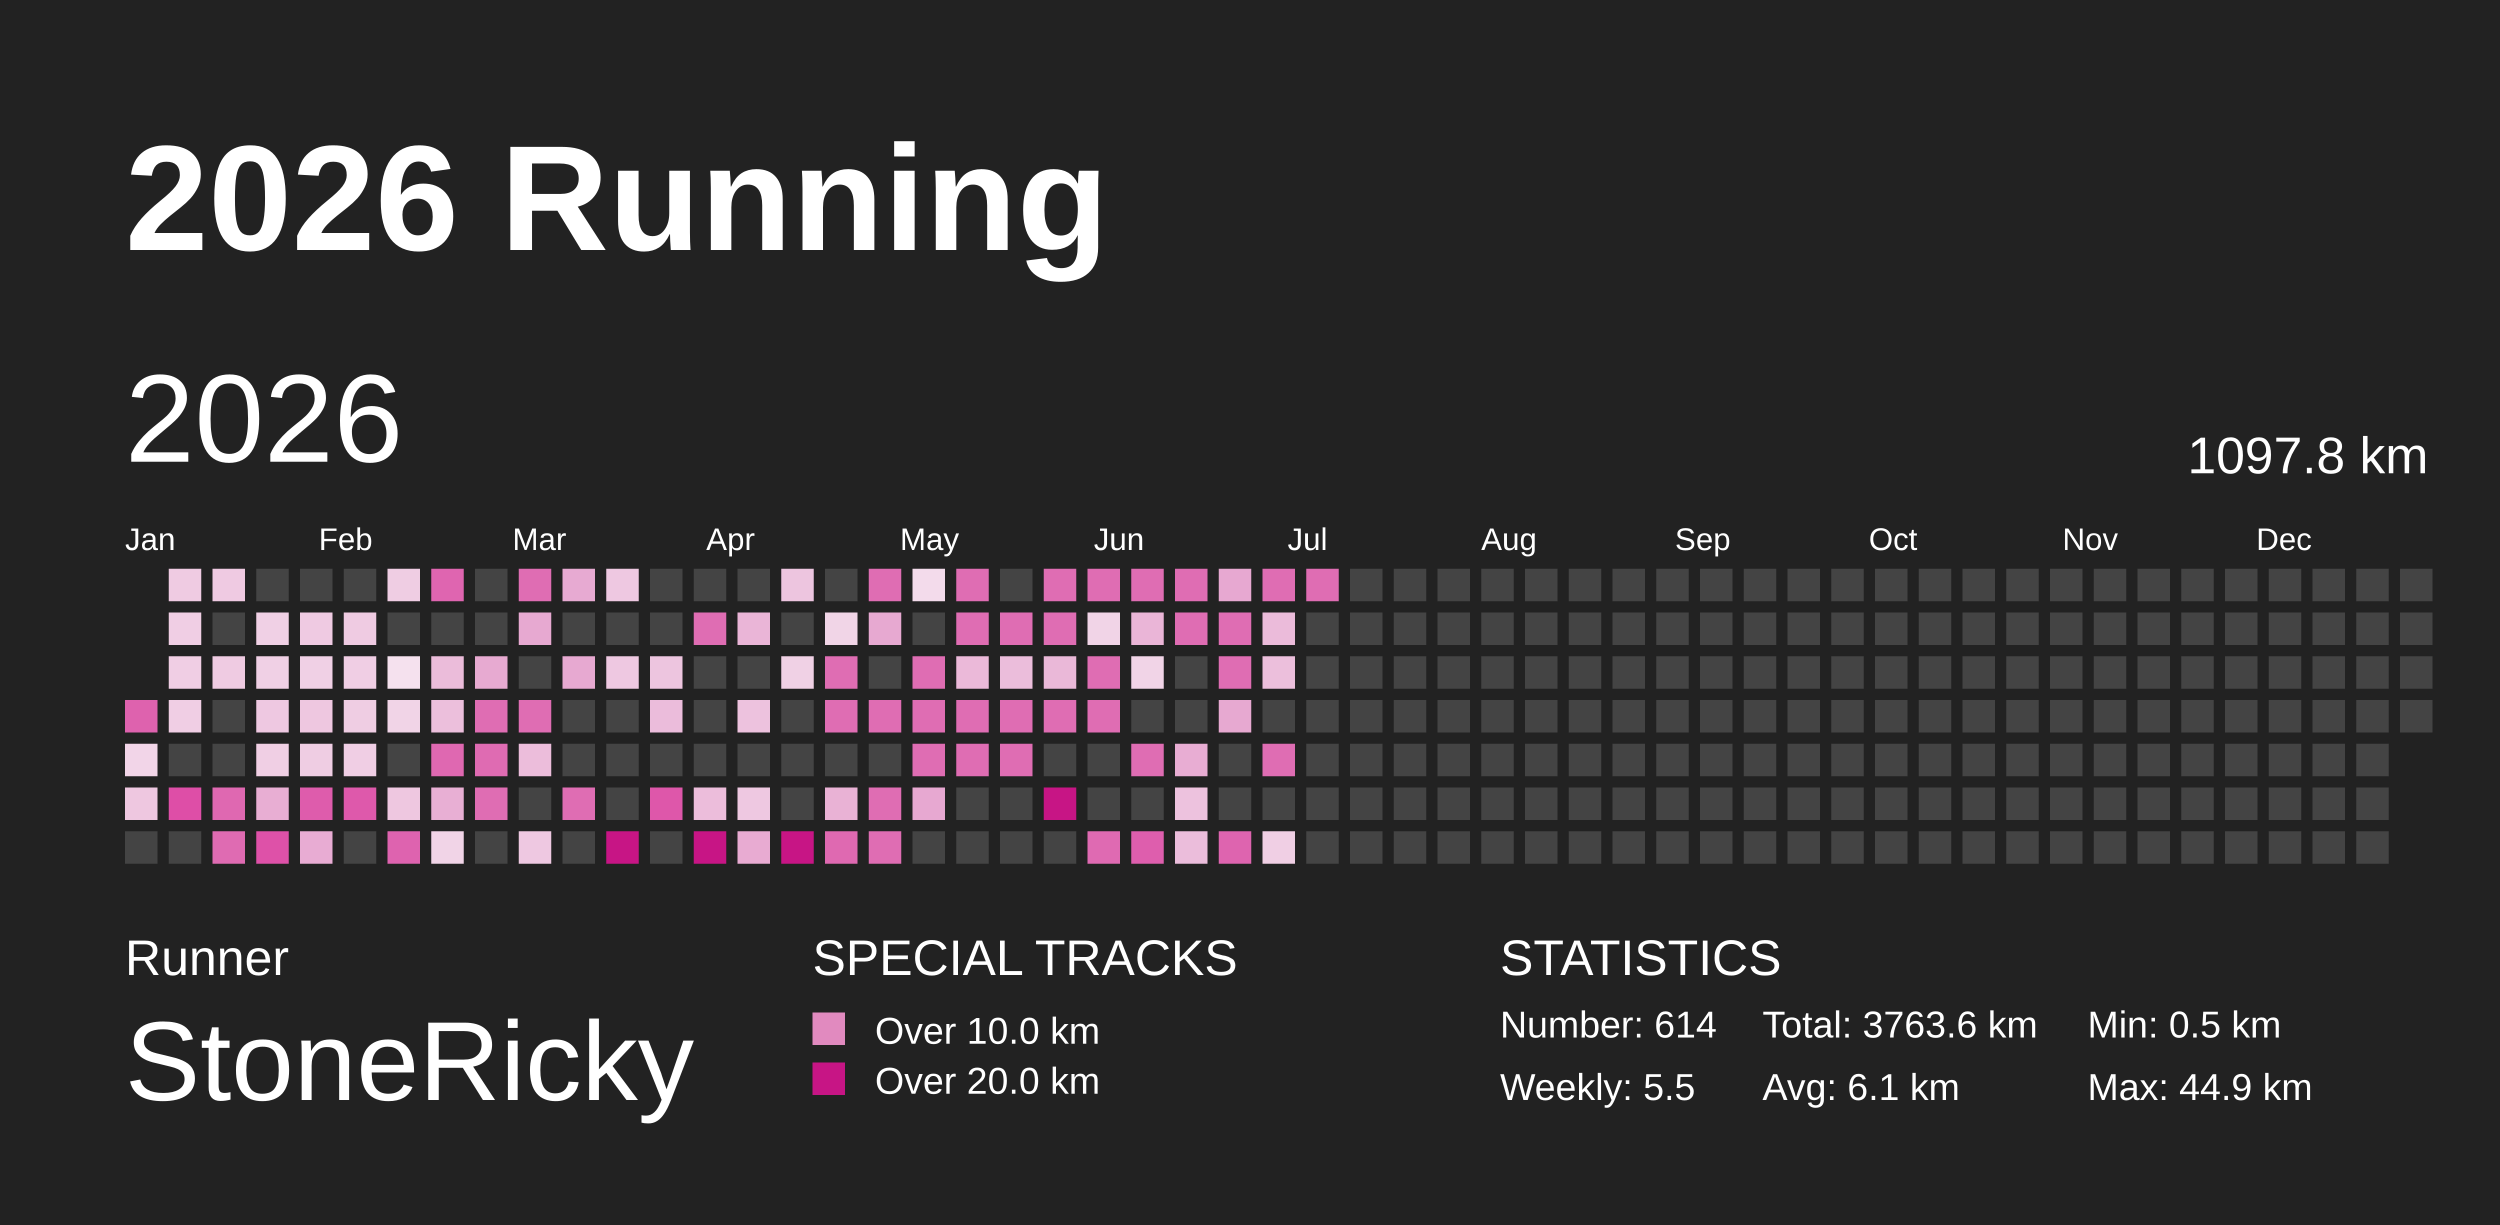
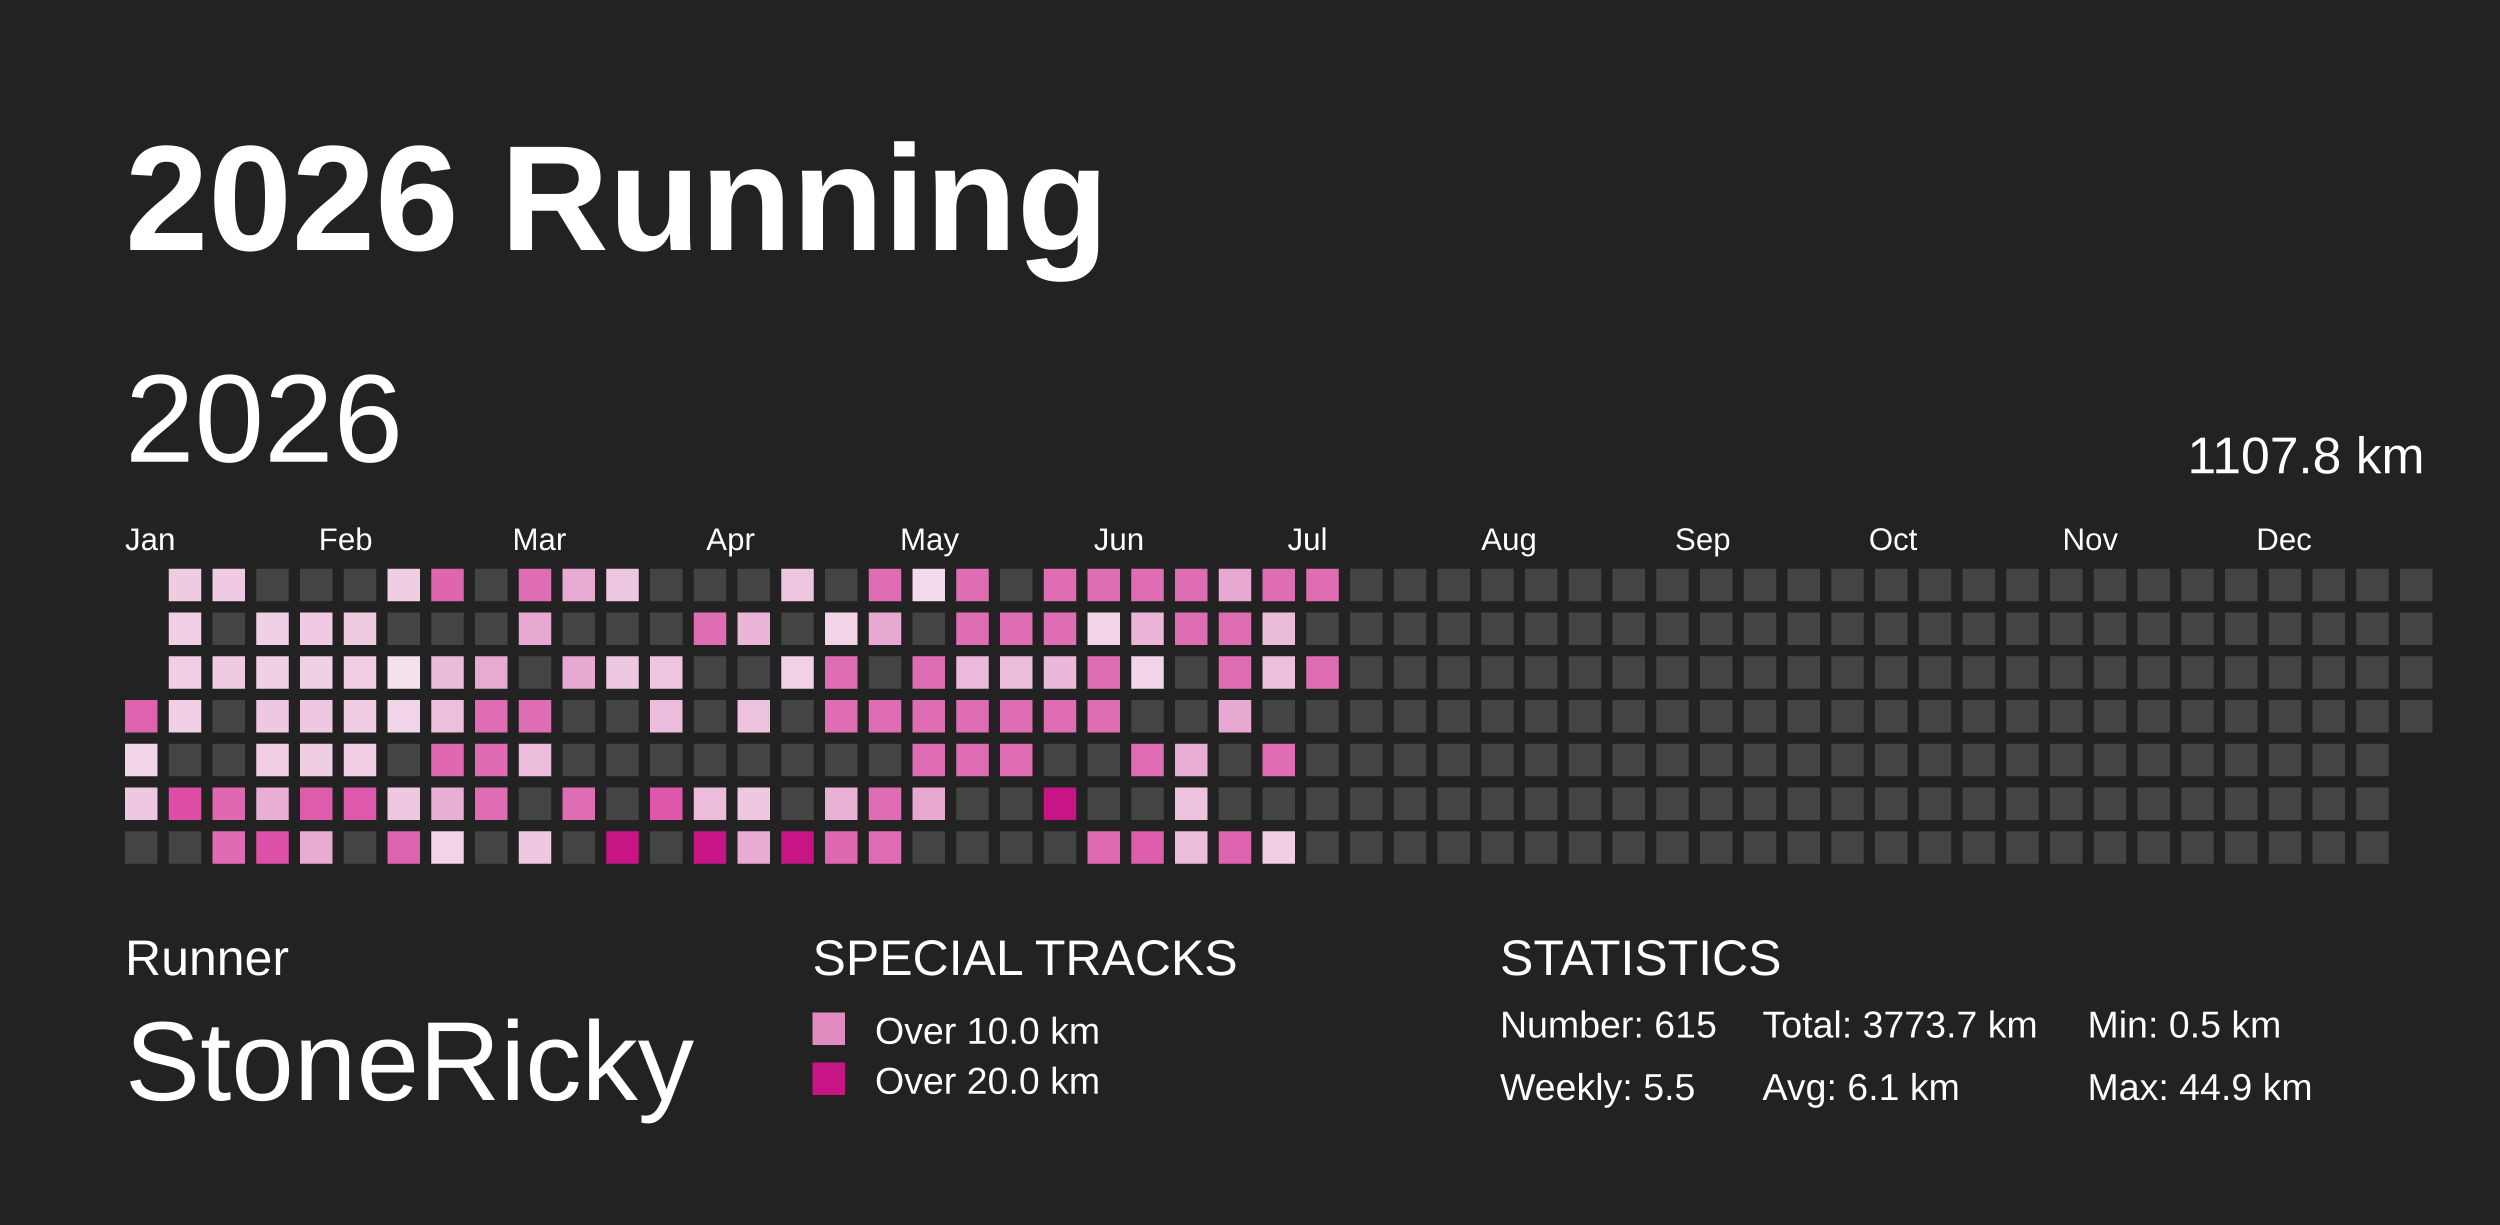
<svg xmlns="http://www.w3.org/2000/svg" baseProfile="full" height="98mm" version="1.1" viewBox="0,0,200,98" width="200mm">
  <defs>
    <pattern height="2" id="indoor-stripe" patternUnits="userSpaceOnUse" width="2">
      <line stroke="white" stroke-opacity="0.45" stroke-width="0.5" x1="0" x2="2" y1="2" y2="0" />
    </pattern>
  </defs>
  <rect fill="#222222" height="98" width="200" x="0" y="0" />
  <text fill="#FFFFFF" style="font-size:12px; font-family:Arial; font-weight:bold;" x="10" y="20">2026 Running</text>
  <text fill="#FFFFFF" style="font-size:4px; font-family:Arial" x="10" y="78">Runner</text>
  <text fill="#FFFFFF" style="font-size:9px; font-family:Arial" x="10" y="88">StoneRicky</text>
  <text fill="#FFFFFF" style="font-size:4px; font-family:Arial" x="65" y="78">SPECIAL TRACKS</text>
  <rect fill="#E18ABF" height="2.6" width="2.6" x="65" y="81" />
  <text fill="#FFFFFF" style="font-size:3px; font-family:Arial" x="70" y="83.5">Over 10.0 km</text>
  <rect fill="#C71585" height="2.6" width="2.6" x="65" y="85" />
  <text fill="#FFFFFF" style="font-size:3px; font-family:Arial" x="70" y="87.5">Over 20.0 km</text>
  <text fill="#FFFFFF" style="font-size:4px; font-family:Arial" x="120" y="78">STATISTICS</text>
-   <text fill="#FFFFFF" style="font-size:3px; font-family:Arial" x="120" y="83">Number: 614</text>
+   <text fill="#FFFFFF" style="font-size:3px; font-family:Arial" x="120" y="83">Number: 615</text>
  <text fill="#FFFFFF" style="font-size:3px; font-family:Arial" x="120" y="88">Weekly: 5.5</text>
-   <text fill="#FFFFFF" style="font-size:3px; font-family:Arial" x="141" y="83">Total: 3763.6 km</text>
+   <text fill="#FFFFFF" style="font-size:3px; font-family:Arial" x="141" y="83">Total: 3773.7 km</text>
  <text fill="#FFFFFF" style="font-size:3px; font-family:Arial" x="141" y="88">Avg: 6.1 km</text>
  <text fill="#FFFFFF" style="font-size:3px; font-family:Arial" x="167" y="83">Min: 0.5 km</text>
  <text fill="#FFFFFF" style="font-size:3px; font-family:Arial" x="167" y="88">Max: 44.9 km</text>
  <text dominant-baseline="hanging" fill="#FFFFFF" style="font-size:10.0px; font-family:Arial;" x="10" y="30">2026</text>
-   <text dominant-baseline="hanging" fill="#FFFFFF" style="font-size:4.125px; font-family:Arial;" x="175" y="35">1097.8 km</text>
+   <text dominant-baseline="hanging" fill="#FFFFFF" style="font-size:4.125px; font-family:Arial;" x="175" y="35">1107.8 km</text>
  <text fill="#FFFFFF" style="font-size:2.5px; font-family:Arial" x="10.0" y="44">Jan</text>
  <text fill="#FFFFFF" style="font-size:2.5px; font-family:Arial" x="25.5" y="44">Feb</text>
  <text fill="#FFFFFF" style="font-size:2.5px; font-family:Arial" x="41.0" y="44">Mar</text>
  <text fill="#FFFFFF" style="font-size:2.5px; font-family:Arial" x="56.5" y="44">Apr</text>
  <text fill="#FFFFFF" style="font-size:2.5px; font-family:Arial" x="72.0" y="44">May</text>
  <text fill="#FFFFFF" style="font-size:2.5px; font-family:Arial" x="87.5" y="44">Jun</text>
  <text fill="#FFFFFF" style="font-size:2.5px; font-family:Arial" x="103.0" y="44">Jul</text>
  <text fill="#FFFFFF" style="font-size:2.5px; font-family:Arial" x="118.5" y="44">Aug</text>
  <text fill="#FFFFFF" style="font-size:2.5px; font-family:Arial" x="134.0" y="44">Sep</text>
  <text fill="#FFFFFF" style="font-size:2.5px; font-family:Arial" x="149.5" y="44">Oct</text>
  <text fill="#FFFFFF" style="font-size:2.5px; font-family:Arial" x="165.0" y="44">Nov</text>
  <text fill="#FFFFFF" style="font-size:2.5px; font-family:Arial" x="180.5" y="44">Dec</text>
  <rect fill="#de62ae" height="2.6" width="2.6" x="10.0" y="56.0" />
  <rect fill="#f2d5e8" height="2.6" width="2.6" x="10.0" y="59.5" />
  <rect fill="#eec7e0" height="2.6" width="2.6" x="10.0" y="63.0" />
  <rect fill="#444444" height="2.6" width="2.6" x="10.0" y="66.5" />
  <rect fill="#efcbe2" height="2.6" width="2.6" x="13.5" y="45.5" />
  <rect fill="#f0cee4" height="2.6" width="2.6" x="13.5" y="49.0" />
  <rect fill="#f0cee4" height="2.6" width="2.6" x="13.5" y="52.5" />
  <rect fill="#f0cee4" height="2.6" width="2.6" x="13.5" y="56.0" />
  <rect fill="#444444" height="2.6" width="2.6" x="13.5" y="59.5" />
  <rect fill="#de4ea7" height="2.6" width="2.6" x="13.5" y="63.0" />
  <rect fill="#444444" height="2.6" width="2.6" x="13.5" y="66.5" />
  <rect fill="#efcae2" height="2.6" width="2.6" x="17.0" y="45.5" />
  <rect fill="#444444" height="2.6" width="2.6" x="17.0" y="49.0" />
  <rect fill="#efcbe2" height="2.6" width="2.6" x="17.0" y="52.5" />
  <rect fill="#444444" height="2.6" width="2.6" x="17.0" y="56.0" />
  <rect fill="#444444" height="2.6" width="2.6" x="17.0" y="59.5" />
  <rect fill="#df68b1" height="2.6" width="2.6" x="17.0" y="63.0" />
  <rect fill="#df6bb2" height="2.6" width="2.6" x="17.0" y="66.5" />
  <rect fill="#444444" height="2.6" width="2.6" x="20.5" y="45.5" />
  <rect fill="#f0d0e5" height="2.6" width="2.6" x="20.5" y="49.0" />
  <rect fill="#f0d0e5" height="2.6" width="2.6" x="20.5" y="52.5" />
  <rect fill="#eec8e1" height="2.6" width="2.6" x="20.5" y="56.0" />
  <rect fill="#f0cfe4" height="2.6" width="2.6" x="20.5" y="59.5" />
  <rect fill="#e8aed3" height="2.6" width="2.6" x="20.5" y="63.0" />
  <rect fill="#de51a8" height="2.6" width="2.6" x="20.5" y="66.5" />
  <rect fill="#444444" height="2.6" width="2.6" x="24.0" y="45.5" />
  <rect fill="#efcae2" height="2.6" width="2.6" x="24.0" y="49.0" />
  <rect fill="#f0d0e5" height="2.6" width="2.6" x="24.0" y="52.5" />
  <rect fill="#eec7e0" height="2.6" width="2.6" x="24.0" y="56.0" />
  <rect fill="#efcde3" height="2.6" width="2.6" x="24.0" y="59.5" />
  <rect fill="#de5cac" height="2.6" width="2.6" x="24.0" y="63.0" />
  <rect fill="#e8acd3" height="2.6" width="2.6" x="24.0" y="66.5" />
  <rect fill="#444444" height="2.6" width="2.6" x="27.5" y="45.5" />
  <rect fill="#efcbe2" height="2.6" width="2.6" x="27.5" y="49.0" />
  <rect fill="#f0cee4" height="2.6" width="2.6" x="27.5" y="52.5" />
  <rect fill="#efcde3" height="2.6" width="2.6" x="27.5" y="56.0" />
  <rect fill="#f0cee4" height="2.6" width="2.6" x="27.5" y="59.5" />
  <rect fill="#de59ab" height="2.6" width="2.6" x="27.5" y="63.0" />
  <rect fill="#444444" height="2.6" width="2.6" x="27.5" y="66.5" />
  <rect fill="#efcde3" height="2.6" width="2.6" x="31.0" y="45.5" />
  <rect fill="#444444" height="2.6" width="2.6" x="31.0" y="49.0" />
  <rect fill="#f5e1ee" height="2.6" width="2.6" x="31.0" y="52.5" />
  <rect fill="#f1d4e7" height="2.6" width="2.6" x="31.0" y="56.0" />
  <rect fill="#444444" height="2.6" width="2.6" x="31.0" y="59.5" />
  <rect fill="#eec7e0" height="2.6" width="2.6" x="31.0" y="63.0" />
  <rect fill="#de63af" height="2.6" width="2.6" x="31.0" y="66.5" />
  <rect fill="#df65b0" height="2.6" width="2.6" x="34.5" y="45.5" />
  <rect fill="#444444" height="2.6" width="2.6" x="34.5" y="49.0" />
  <rect fill="#ebbcda" height="2.6" width="2.6" x="34.5" y="52.5" />
  <rect fill="#ecbfdc" height="2.6" width="2.6" x="34.5" y="56.0" />
  <rect fill="#df68b1" height="2.6" width="2.6" x="34.5" y="59.5" />
  <rect fill="#e8afd4" height="2.6" width="2.6" x="34.5" y="63.0" />
  <rect fill="#f1d4e7" height="2.6" width="2.6" x="34.5" y="66.5" />
  <rect fill="#444444" height="2.6" width="2.6" x="38.0" y="45.5" />
  <rect fill="#444444" height="2.6" width="2.6" x="38.0" y="49.0" />
  <rect fill="#e7aad1" height="2.6" width="2.6" x="38.0" y="52.5" />
  <rect fill="#df6db3" height="2.6" width="2.6" x="38.0" y="56.0" />
  <rect fill="#df6bb2" height="2.6" width="2.6" x="38.0" y="59.5" />
  <rect fill="#df6db3" height="2.6" width="2.6" x="38.0" y="63.0" />
  <rect fill="#444444" height="2.6" width="2.6" x="38.0" y="66.5" />
  <rect fill="#df6db3" height="2.6" width="2.6" x="41.5" y="45.5" />
  <rect fill="#e7a9d1" height="2.6" width="2.6" x="41.5" y="49.0" />
  <rect fill="#444444" height="2.6" width="2.6" x="41.5" y="52.5" />
  <rect fill="#df6db3" height="2.6" width="2.6" x="41.5" y="56.0" />
  <rect fill="#ecbddb" height="2.6" width="2.6" x="41.5" y="59.5" />
  <rect fill="#444444" height="2.6" width="2.6" x="41.5" y="63.0" />
  <rect fill="#eec8e1" height="2.6" width="2.6" x="41.5" y="66.5" />
  <rect fill="#e7aad2" height="2.6" width="2.6" x="45.0" y="45.5" />
  <rect fill="#444444" height="2.6" width="2.6" x="45.0" y="49.0" />
  <rect fill="#e7a9d1" height="2.6" width="2.6" x="45.0" y="52.5" />
  <rect fill="#444444" height="2.6" width="2.6" x="45.0" y="56.0" />
  <rect fill="#444444" height="2.6" width="2.6" x="45.0" y="59.5" />
  <rect fill="#df6db3" height="2.6" width="2.6" x="45.0" y="63.0" />
  <rect fill="#444444" height="2.6" width="2.6" x="45.0" y="66.5" />
  <rect fill="#eec8e1" height="2.6" width="2.6" x="48.5" y="45.5" />
  <rect fill="#444444" height="2.6" width="2.6" x="48.5" y="49.0" />
  <rect fill="#eec8e1" height="2.6" width="2.6" x="48.5" y="52.5" />
  <rect fill="#444444" height="2.6" width="2.6" x="48.5" y="56.0" />
  <rect fill="#444444" height="2.6" width="2.6" x="48.5" y="59.5" />
  <rect fill="#444444" height="2.6" width="2.6" x="48.5" y="63.0" />
  <rect fill="#C71585" height="2.6" width="2.6" x="48.5" y="66.5" />
  <rect fill="#444444" height="2.6" width="2.6" x="52.0" y="45.5" />
  <rect fill="#444444" height="2.6" width="2.6" x="52.0" y="49.0" />
  <rect fill="#edc5df" height="2.6" width="2.6" x="52.0" y="52.5" />
  <rect fill="#ebbcdb" height="2.6" width="2.6" x="52.0" y="56.0" />
  <rect fill="#444444" height="2.6" width="2.6" x="52.0" y="59.5" />
  <rect fill="#de57aa" height="2.6" width="2.6" x="52.0" y="63.0" />
  <rect fill="#444444" height="2.6" width="2.6" x="52.0" y="66.5" />
  <rect fill="#444444" height="2.6" width="2.6" x="55.5" y="45.5" />
  <rect fill="#df6db3" height="2.6" width="2.6" x="55.5" y="49.0" />
  <rect fill="#444444" height="2.6" width="2.6" x="55.5" y="52.5" />
  <rect fill="#444444" height="2.6" width="2.6" x="55.5" y="56.0" />
  <rect fill="#444444" height="2.6" width="2.6" x="55.5" y="59.5" />
  <rect fill="#ecbddb" height="2.6" width="2.6" x="55.5" y="63.0" />
  <rect fill="#C71585" height="2.6" width="2.6" x="55.5" y="66.5" />
  <rect fill="#444444" height="2.6" width="2.6" x="59.0" y="45.5" />
  <rect fill="#eab5d7" height="2.6" width="2.6" x="59.0" y="49.0" />
  <rect fill="#444444" height="2.6" width="2.6" x="59.0" y="52.5" />
  <rect fill="#edc2de" height="2.6" width="2.6" x="59.0" y="56.0" />
  <rect fill="#444444" height="2.6" width="2.6" x="59.0" y="59.5" />
  <rect fill="#eec8e1" height="2.6" width="2.6" x="59.0" y="63.0" />
  <rect fill="#e8abd2" height="2.6" width="2.6" x="59.0" y="66.5" />
  <rect fill="#edc5df" height="2.6" width="2.6" x="62.5" y="45.5" />
  <rect fill="#444444" height="2.6" width="2.6" x="62.5" y="49.0" />
  <rect fill="#f0d1e5" height="2.6" width="2.6" x="62.5" y="52.5" />
  <rect fill="#444444" height="2.6" width="2.6" x="62.5" y="56.0" />
  <rect fill="#444444" height="2.6" width="2.6" x="62.5" y="59.5" />
  <rect fill="#444444" height="2.6" width="2.6" x="62.5" y="63.0" />
  <rect fill="#C71585" height="2.6" width="2.6" x="62.5" y="66.5" />
  <rect fill="#444444" height="2.6" width="2.6" x="66.0" y="45.5" />
  <rect fill="#f1d5e7" height="2.6" width="2.6" x="66.0" y="49.0" />
  <rect fill="#df6db3" height="2.6" width="2.6" x="66.0" y="52.5" />
  <rect fill="#df6db3" height="2.6" width="2.6" x="66.0" y="56.0" />
  <rect fill="#444444" height="2.6" width="2.6" x="66.0" y="59.5" />
  <rect fill="#e9b2d5" height="2.6" width="2.6" x="66.0" y="63.0" />
  <rect fill="#df69b1" height="2.6" width="2.6" x="66.0" y="66.5" />
  <rect fill="#df6db3" height="2.6" width="2.6" x="69.5" y="45.5" />
  <rect fill="#e7a9d1" height="2.6" width="2.6" x="69.5" y="49.0" />
  <rect fill="#444444" height="2.6" width="2.6" x="69.5" y="52.5" />
  <rect fill="#df6db3" height="2.6" width="2.6" x="69.5" y="56.0" />
  <rect fill="#444444" height="2.6" width="2.6" x="69.5" y="59.5" />
  <rect fill="#df6db3" height="2.6" width="2.6" x="69.5" y="63.0" />
  <rect fill="#df6db3" height="2.6" width="2.6" x="69.5" y="66.5" />
  <rect fill="#f3dbeb" height="2.6" width="2.6" x="73.0" y="45.5" />
  <rect fill="#444444" height="2.6" width="2.6" x="73.0" y="49.0" />
  <rect fill="#df6db3" height="2.6" width="2.6" x="73.0" y="52.5" />
  <rect fill="#df6db3" height="2.6" width="2.6" x="73.0" y="56.0" />
  <rect fill="#df6db3" height="2.6" width="2.6" x="73.0" y="59.5" />
  <rect fill="#e7a8d1" height="2.6" width="2.6" x="73.0" y="63.0" />
  <rect fill="#444444" height="2.6" width="2.6" x="73.0" y="66.5" />
  <rect fill="#df6db3" height="2.6" width="2.6" x="76.5" y="45.5" />
  <rect fill="#df6db3" height="2.6" width="2.6" x="76.5" y="49.0" />
  <rect fill="#ebb9d9" height="2.6" width="2.6" x="76.5" y="52.5" />
  <rect fill="#df6db3" height="2.6" width="2.6" x="76.5" y="56.0" />
  <rect fill="#df6db3" height="2.6" width="2.6" x="76.5" y="59.5" />
  <rect fill="#444444" height="2.6" width="2.6" x="76.5" y="63.0" />
  <rect fill="#444444" height="2.6" width="2.6" x="76.5" y="66.5" />
  <rect fill="#444444" height="2.6" width="2.6" x="80.0" y="45.5" />
  <rect fill="#df6db3" height="2.6" width="2.6" x="80.0" y="49.0" />
  <rect fill="#ebbddb" height="2.6" width="2.6" x="80.0" y="52.5" />
  <rect fill="#df6db3" height="2.6" width="2.6" x="80.0" y="56.0" />
  <rect fill="#df6db3" height="2.6" width="2.6" x="80.0" y="59.5" />
  <rect fill="#444444" height="2.6" width="2.6" x="80.0" y="63.0" />
  <rect fill="#444444" height="2.6" width="2.6" x="80.0" y="66.5" />
  <rect fill="#df6db3" height="2.6" width="2.6" x="83.5" y="45.5" />
  <rect fill="#df6db3" height="2.6" width="2.6" x="83.5" y="49.0" />
  <rect fill="#eab8d8" height="2.6" width="2.6" x="83.5" y="52.5" />
  <rect fill="#df6db3" height="2.6" width="2.6" x="83.5" y="56.0" />
  <rect fill="#444444" height="2.6" width="2.6" x="83.5" y="59.5" />
  <rect fill="#C71585" height="2.6" width="2.6" x="83.5" y="63.0" />
  <rect fill="#444444" height="2.6" width="2.6" x="83.5" y="66.5" />
  <rect fill="#df6db3" height="2.6" width="2.6" x="87.0" y="45.5" />
  <rect fill="#f1d4e7" height="2.6" width="2.6" x="87.0" y="49.0" />
  <rect fill="#df6db3" height="2.6" width="2.6" x="87.0" y="52.5" />
  <rect fill="#df6db3" height="2.6" width="2.6" x="87.0" y="56.0" />
  <rect fill="#444444" height="2.6" width="2.6" x="87.0" y="59.5" />
  <rect fill="#444444" height="2.6" width="2.6" x="87.0" y="63.0" />
  <rect fill="#df6ab2" height="2.6" width="2.6" x="87.0" y="66.5" />
  <rect fill="#df6db3" height="2.6" width="2.6" x="90.5" y="45.5" />
  <rect fill="#eab5d7" height="2.6" width="2.6" x="90.5" y="49.0" />
  <rect fill="#f1d4e7" height="2.6" width="2.6" x="90.5" y="52.5" />
  <rect fill="#444444" height="2.6" width="2.6" x="90.5" y="56.0" />
  <rect fill="#df6db3" height="2.6" width="2.6" x="90.5" y="59.5" />
  <rect fill="#444444" height="2.6" width="2.6" x="90.5" y="63.0" />
  <rect fill="#de5ead" height="2.6" width="2.6" x="90.5" y="66.5" />
  <rect fill="#df6db3" height="2.6" width="2.6" x="94.0" y="45.5" />
  <rect fill="#df6db3" height="2.6" width="2.6" x="94.0" y="49.0" />
  <rect fill="#444444" height="2.6" width="2.6" x="94.0" y="52.5" />
  <rect fill="#444444" height="2.6" width="2.6" x="94.0" y="56.0" />
  <rect fill="#e8add3" height="2.6" width="2.6" x="94.0" y="59.5" />
  <rect fill="#edc2de" height="2.6" width="2.6" x="94.0" y="63.0" />
  <rect fill="#ebbddb" height="2.6" width="2.6" x="94.0" y="66.5" />
  <rect fill="#e7a8d1" height="2.6" width="2.6" x="97.5" y="45.5" />
  <rect fill="#df6db3" height="2.6" width="2.6" x="97.5" y="49.0" />
  <rect fill="#df6db3" height="2.6" width="2.6" x="97.5" y="52.5" />
  <rect fill="#e7a9d1" height="2.6" width="2.6" x="97.5" y="56.0" />
  <rect fill="#444444" height="2.6" width="2.6" x="97.5" y="59.5" />
  <rect fill="#444444" height="2.6" width="2.6" x="97.5" y="63.0" />
  <rect fill="#de64af" height="2.6" width="2.6" x="97.5" y="66.5" />
  <rect fill="#df6db3" height="2.6" width="2.6" x="101.0" y="45.5" />
  <rect fill="#ebbbda" height="2.6" width="2.6" x="101.0" y="49.0" />
  <rect fill="#ecbfdc" height="2.6" width="2.6" x="101.0" y="52.5" />
  <rect fill="#444444" height="2.6" width="2.6" x="101.0" y="56.0" />
  <rect fill="#df6db3" height="2.6" width="2.6" x="101.0" y="59.5" />
  <rect fill="#444444" height="2.6" width="2.6" x="101.0" y="63.0" />
  <rect fill="#f0cfe4" height="2.6" width="2.6" x="101.0" y="66.5" />
  <rect fill="#df6db3" height="2.6" width="2.6" x="104.5" y="45.5" />
  <rect fill="#444444" height="2.6" width="2.6" x="104.5" y="49.0" />
-   <rect fill="#444444" height="2.6" width="2.6" x="104.5" y="52.5" />
+   <rect fill="#df6db3" height="2.6" width="2.6" x="104.5" y="52.5" />
  <rect fill="#444444" height="2.6" width="2.6" x="104.5" y="56.0" />
  <rect fill="#444444" height="2.6" width="2.6" x="104.5" y="59.5" />
  <rect fill="#444444" height="2.6" width="2.6" x="104.5" y="63.0" />
  <rect fill="#444444" height="2.6" width="2.6" x="104.5" y="66.5" />
  <rect fill="#444444" height="2.6" width="2.6" x="108.0" y="45.5" />
  <rect fill="#444444" height="2.6" width="2.6" x="108.0" y="49.0" />
  <rect fill="#444444" height="2.6" width="2.6" x="108.0" y="52.5" />
  <rect fill="#444444" height="2.6" width="2.6" x="108.0" y="56.0" />
  <rect fill="#444444" height="2.6" width="2.6" x="108.0" y="59.5" />
  <rect fill="#444444" height="2.6" width="2.6" x="108.0" y="63.0" />
  <rect fill="#444444" height="2.6" width="2.6" x="108.0" y="66.5" />
  <rect fill="#444444" height="2.6" width="2.6" x="111.5" y="45.5" />
  <rect fill="#444444" height="2.6" width="2.6" x="111.5" y="49.0" />
  <rect fill="#444444" height="2.6" width="2.6" x="111.5" y="52.5" />
  <rect fill="#444444" height="2.6" width="2.6" x="111.5" y="56.0" />
  <rect fill="#444444" height="2.6" width="2.6" x="111.5" y="59.5" />
  <rect fill="#444444" height="2.6" width="2.6" x="111.5" y="63.0" />
  <rect fill="#444444" height="2.6" width="2.6" x="111.5" y="66.5" />
  <rect fill="#444444" height="2.6" width="2.6" x="115.0" y="45.5" />
  <rect fill="#444444" height="2.6" width="2.6" x="115.0" y="49.0" />
  <rect fill="#444444" height="2.6" width="2.6" x="115.0" y="52.5" />
  <rect fill="#444444" height="2.6" width="2.6" x="115.0" y="56.0" />
  <rect fill="#444444" height="2.6" width="2.6" x="115.0" y="59.5" />
  <rect fill="#444444" height="2.6" width="2.6" x="115.0" y="63.0" />
  <rect fill="#444444" height="2.6" width="2.6" x="115.0" y="66.5" />
  <rect fill="#444444" height="2.6" width="2.6" x="118.5" y="45.5" />
  <rect fill="#444444" height="2.6" width="2.6" x="118.5" y="49.0" />
  <rect fill="#444444" height="2.6" width="2.6" x="118.5" y="52.5" />
  <rect fill="#444444" height="2.6" width="2.6" x="118.5" y="56.0" />
  <rect fill="#444444" height="2.6" width="2.6" x="118.5" y="59.5" />
  <rect fill="#444444" height="2.6" width="2.6" x="118.5" y="63.0" />
  <rect fill="#444444" height="2.6" width="2.6" x="118.5" y="66.5" />
  <rect fill="#444444" height="2.6" width="2.6" x="122.0" y="45.5" />
  <rect fill="#444444" height="2.6" width="2.6" x="122.0" y="49.0" />
  <rect fill="#444444" height="2.6" width="2.6" x="122.0" y="52.5" />
  <rect fill="#444444" height="2.6" width="2.6" x="122.0" y="56.0" />
  <rect fill="#444444" height="2.6" width="2.6" x="122.0" y="59.5" />
  <rect fill="#444444" height="2.6" width="2.6" x="122.0" y="63.0" />
  <rect fill="#444444" height="2.6" width="2.6" x="122.0" y="66.5" />
  <rect fill="#444444" height="2.6" width="2.6" x="125.5" y="45.5" />
  <rect fill="#444444" height="2.6" width="2.6" x="125.5" y="49.0" />
  <rect fill="#444444" height="2.6" width="2.6" x="125.5" y="52.5" />
  <rect fill="#444444" height="2.6" width="2.6" x="125.5" y="56.0" />
  <rect fill="#444444" height="2.6" width="2.6" x="125.5" y="59.5" />
  <rect fill="#444444" height="2.6" width="2.6" x="125.5" y="63.0" />
  <rect fill="#444444" height="2.6" width="2.6" x="125.5" y="66.5" />
  <rect fill="#444444" height="2.6" width="2.6" x="129.0" y="45.5" />
  <rect fill="#444444" height="2.6" width="2.6" x="129.0" y="49.0" />
  <rect fill="#444444" height="2.6" width="2.6" x="129.0" y="52.5" />
  <rect fill="#444444" height="2.6" width="2.6" x="129.0" y="56.0" />
  <rect fill="#444444" height="2.6" width="2.6" x="129.0" y="59.5" />
  <rect fill="#444444" height="2.6" width="2.6" x="129.0" y="63.0" />
  <rect fill="#444444" height="2.6" width="2.6" x="129.0" y="66.5" />
  <rect fill="#444444" height="2.6" width="2.6" x="132.5" y="45.5" />
  <rect fill="#444444" height="2.6" width="2.6" x="132.5" y="49.0" />
  <rect fill="#444444" height="2.6" width="2.6" x="132.5" y="52.5" />
  <rect fill="#444444" height="2.6" width="2.6" x="132.5" y="56.0" />
  <rect fill="#444444" height="2.6" width="2.6" x="132.5" y="59.5" />
  <rect fill="#444444" height="2.6" width="2.6" x="132.5" y="63.0" />
  <rect fill="#444444" height="2.6" width="2.6" x="132.5" y="66.5" />
  <rect fill="#444444" height="2.6" width="2.6" x="136.0" y="45.5" />
  <rect fill="#444444" height="2.6" width="2.6" x="136.0" y="49.0" />
  <rect fill="#444444" height="2.6" width="2.6" x="136.0" y="52.5" />
  <rect fill="#444444" height="2.6" width="2.6" x="136.0" y="56.0" />
  <rect fill="#444444" height="2.6" width="2.6" x="136.0" y="59.5" />
  <rect fill="#444444" height="2.6" width="2.6" x="136.0" y="63.0" />
  <rect fill="#444444" height="2.6" width="2.6" x="136.0" y="66.5" />
  <rect fill="#444444" height="2.6" width="2.6" x="139.5" y="45.5" />
  <rect fill="#444444" height="2.6" width="2.6" x="139.5" y="49.0" />
  <rect fill="#444444" height="2.6" width="2.6" x="139.5" y="52.5" />
  <rect fill="#444444" height="2.6" width="2.6" x="139.5" y="56.0" />
  <rect fill="#444444" height="2.6" width="2.6" x="139.5" y="59.5" />
  <rect fill="#444444" height="2.6" width="2.6" x="139.5" y="63.0" />
  <rect fill="#444444" height="2.6" width="2.6" x="139.5" y="66.5" />
  <rect fill="#444444" height="2.6" width="2.6" x="143.0" y="45.5" />
  <rect fill="#444444" height="2.6" width="2.6" x="143.0" y="49.0" />
  <rect fill="#444444" height="2.6" width="2.6" x="143.0" y="52.5" />
  <rect fill="#444444" height="2.6" width="2.6" x="143.0" y="56.0" />
  <rect fill="#444444" height="2.6" width="2.6" x="143.0" y="59.5" />
  <rect fill="#444444" height="2.6" width="2.6" x="143.0" y="63.0" />
  <rect fill="#444444" height="2.6" width="2.6" x="143.0" y="66.5" />
  <rect fill="#444444" height="2.6" width="2.6" x="146.5" y="45.5" />
  <rect fill="#444444" height="2.6" width="2.6" x="146.5" y="49.0" />
  <rect fill="#444444" height="2.6" width="2.6" x="146.5" y="52.5" />
  <rect fill="#444444" height="2.6" width="2.6" x="146.5" y="56.0" />
  <rect fill="#444444" height="2.6" width="2.6" x="146.5" y="59.5" />
  <rect fill="#444444" height="2.6" width="2.6" x="146.5" y="63.0" />
  <rect fill="#444444" height="2.6" width="2.6" x="146.5" y="66.5" />
  <rect fill="#444444" height="2.6" width="2.6" x="150.0" y="45.5" />
  <rect fill="#444444" height="2.6" width="2.6" x="150.0" y="49.0" />
  <rect fill="#444444" height="2.6" width="2.6" x="150.0" y="52.5" />
  <rect fill="#444444" height="2.6" width="2.6" x="150.0" y="56.0" />
  <rect fill="#444444" height="2.6" width="2.6" x="150.0" y="59.5" />
  <rect fill="#444444" height="2.6" width="2.6" x="150.0" y="63.0" />
  <rect fill="#444444" height="2.6" width="2.6" x="150.0" y="66.5" />
  <rect fill="#444444" height="2.6" width="2.6" x="153.5" y="45.5" />
  <rect fill="#444444" height="2.6" width="2.6" x="153.5" y="49.0" />
  <rect fill="#444444" height="2.6" width="2.6" x="153.5" y="52.5" />
  <rect fill="#444444" height="2.6" width="2.6" x="153.5" y="56.0" />
  <rect fill="#444444" height="2.6" width="2.6" x="153.5" y="59.5" />
  <rect fill="#444444" height="2.6" width="2.6" x="153.5" y="63.0" />
  <rect fill="#444444" height="2.6" width="2.6" x="153.5" y="66.5" />
  <rect fill="#444444" height="2.6" width="2.6" x="157.0" y="45.5" />
  <rect fill="#444444" height="2.6" width="2.6" x="157.0" y="49.0" />
  <rect fill="#444444" height="2.6" width="2.6" x="157.0" y="52.5" />
  <rect fill="#444444" height="2.6" width="2.6" x="157.0" y="56.0" />
  <rect fill="#444444" height="2.6" width="2.6" x="157.0" y="59.5" />
  <rect fill="#444444" height="2.6" width="2.6" x="157.0" y="63.0" />
  <rect fill="#444444" height="2.6" width="2.6" x="157.0" y="66.5" />
  <rect fill="#444444" height="2.6" width="2.6" x="160.5" y="45.5" />
  <rect fill="#444444" height="2.6" width="2.6" x="160.5" y="49.0" />
  <rect fill="#444444" height="2.6" width="2.6" x="160.5" y="52.5" />
  <rect fill="#444444" height="2.6" width="2.6" x="160.5" y="56.0" />
  <rect fill="#444444" height="2.6" width="2.6" x="160.5" y="59.5" />
  <rect fill="#444444" height="2.6" width="2.6" x="160.5" y="63.0" />
  <rect fill="#444444" height="2.6" width="2.6" x="160.5" y="66.5" />
  <rect fill="#444444" height="2.6" width="2.6" x="164.0" y="45.5" />
  <rect fill="#444444" height="2.6" width="2.6" x="164.0" y="49.0" />
  <rect fill="#444444" height="2.6" width="2.6" x="164.0" y="52.5" />
  <rect fill="#444444" height="2.6" width="2.6" x="164.0" y="56.0" />
  <rect fill="#444444" height="2.6" width="2.6" x="164.0" y="59.5" />
  <rect fill="#444444" height="2.6" width="2.6" x="164.0" y="63.0" />
  <rect fill="#444444" height="2.6" width="2.6" x="164.0" y="66.5" />
  <rect fill="#444444" height="2.6" width="2.6" x="167.5" y="45.5" />
  <rect fill="#444444" height="2.6" width="2.6" x="167.5" y="49.0" />
  <rect fill="#444444" height="2.6" width="2.6" x="167.5" y="52.5" />
  <rect fill="#444444" height="2.6" width="2.6" x="167.5" y="56.0" />
  <rect fill="#444444" height="2.6" width="2.6" x="167.5" y="59.5" />
  <rect fill="#444444" height="2.6" width="2.6" x="167.5" y="63.0" />
  <rect fill="#444444" height="2.6" width="2.6" x="167.5" y="66.5" />
  <rect fill="#444444" height="2.6" width="2.6" x="171.0" y="45.5" />
  <rect fill="#444444" height="2.6" width="2.6" x="171.0" y="49.0" />
  <rect fill="#444444" height="2.6" width="2.6" x="171.0" y="52.5" />
  <rect fill="#444444" height="2.6" width="2.6" x="171.0" y="56.0" />
  <rect fill="#444444" height="2.6" width="2.6" x="171.0" y="59.5" />
  <rect fill="#444444" height="2.6" width="2.6" x="171.0" y="63.0" />
  <rect fill="#444444" height="2.6" width="2.6" x="171.0" y="66.5" />
  <rect fill="#444444" height="2.6" width="2.6" x="174.5" y="45.5" />
  <rect fill="#444444" height="2.6" width="2.6" x="174.5" y="49.0" />
  <rect fill="#444444" height="2.6" width="2.6" x="174.5" y="52.5" />
  <rect fill="#444444" height="2.6" width="2.6" x="174.5" y="56.0" />
  <rect fill="#444444" height="2.6" width="2.6" x="174.5" y="59.5" />
  <rect fill="#444444" height="2.6" width="2.6" x="174.5" y="63.0" />
  <rect fill="#444444" height="2.6" width="2.6" x="174.5" y="66.5" />
  <rect fill="#444444" height="2.6" width="2.6" x="178.0" y="45.5" />
  <rect fill="#444444" height="2.6" width="2.6" x="178.0" y="49.0" />
  <rect fill="#444444" height="2.6" width="2.6" x="178.0" y="52.5" />
  <rect fill="#444444" height="2.6" width="2.6" x="178.0" y="56.0" />
  <rect fill="#444444" height="2.6" width="2.6" x="178.0" y="59.5" />
  <rect fill="#444444" height="2.6" width="2.6" x="178.0" y="63.0" />
  <rect fill="#444444" height="2.6" width="2.6" x="178.0" y="66.5" />
  <rect fill="#444444" height="2.6" width="2.6" x="181.5" y="45.5" />
  <rect fill="#444444" height="2.6" width="2.6" x="181.5" y="49.0" />
  <rect fill="#444444" height="2.6" width="2.6" x="181.5" y="52.5" />
  <rect fill="#444444" height="2.6" width="2.6" x="181.5" y="56.0" />
  <rect fill="#444444" height="2.6" width="2.6" x="181.5" y="59.5" />
  <rect fill="#444444" height="2.6" width="2.6" x="181.5" y="63.0" />
  <rect fill="#444444" height="2.6" width="2.6" x="181.5" y="66.5" />
  <rect fill="#444444" height="2.6" width="2.6" x="185.0" y="45.5" />
  <rect fill="#444444" height="2.6" width="2.6" x="185.0" y="49.0" />
  <rect fill="#444444" height="2.6" width="2.6" x="185.0" y="52.5" />
  <rect fill="#444444" height="2.6" width="2.6" x="185.0" y="56.0" />
  <rect fill="#444444" height="2.6" width="2.6" x="185.0" y="59.5" />
  <rect fill="#444444" height="2.6" width="2.6" x="185.0" y="63.0" />
  <rect fill="#444444" height="2.6" width="2.6" x="185.0" y="66.5" />
  <rect fill="#444444" height="2.6" width="2.6" x="188.5" y="45.5" />
  <rect fill="#444444" height="2.6" width="2.6" x="188.5" y="49.0" />
  <rect fill="#444444" height="2.6" width="2.6" x="188.5" y="52.5" />
  <rect fill="#444444" height="2.6" width="2.6" x="188.5" y="56.0" />
  <rect fill="#444444" height="2.6" width="2.6" x="188.5" y="59.5" />
  <rect fill="#444444" height="2.6" width="2.6" x="188.5" y="63.0" />
  <rect fill="#444444" height="2.6" width="2.6" x="188.5" y="66.5" />
  <rect fill="#444444" height="2.6" width="2.6" x="192.0" y="45.5" />
  <rect fill="#444444" height="2.6" width="2.6" x="192.0" y="49.0" />
  <rect fill="#444444" height="2.6" width="2.6" x="192.0" y="52.5" />
  <rect fill="#444444" height="2.6" width="2.6" x="192.0" y="56.0" />
</svg>
